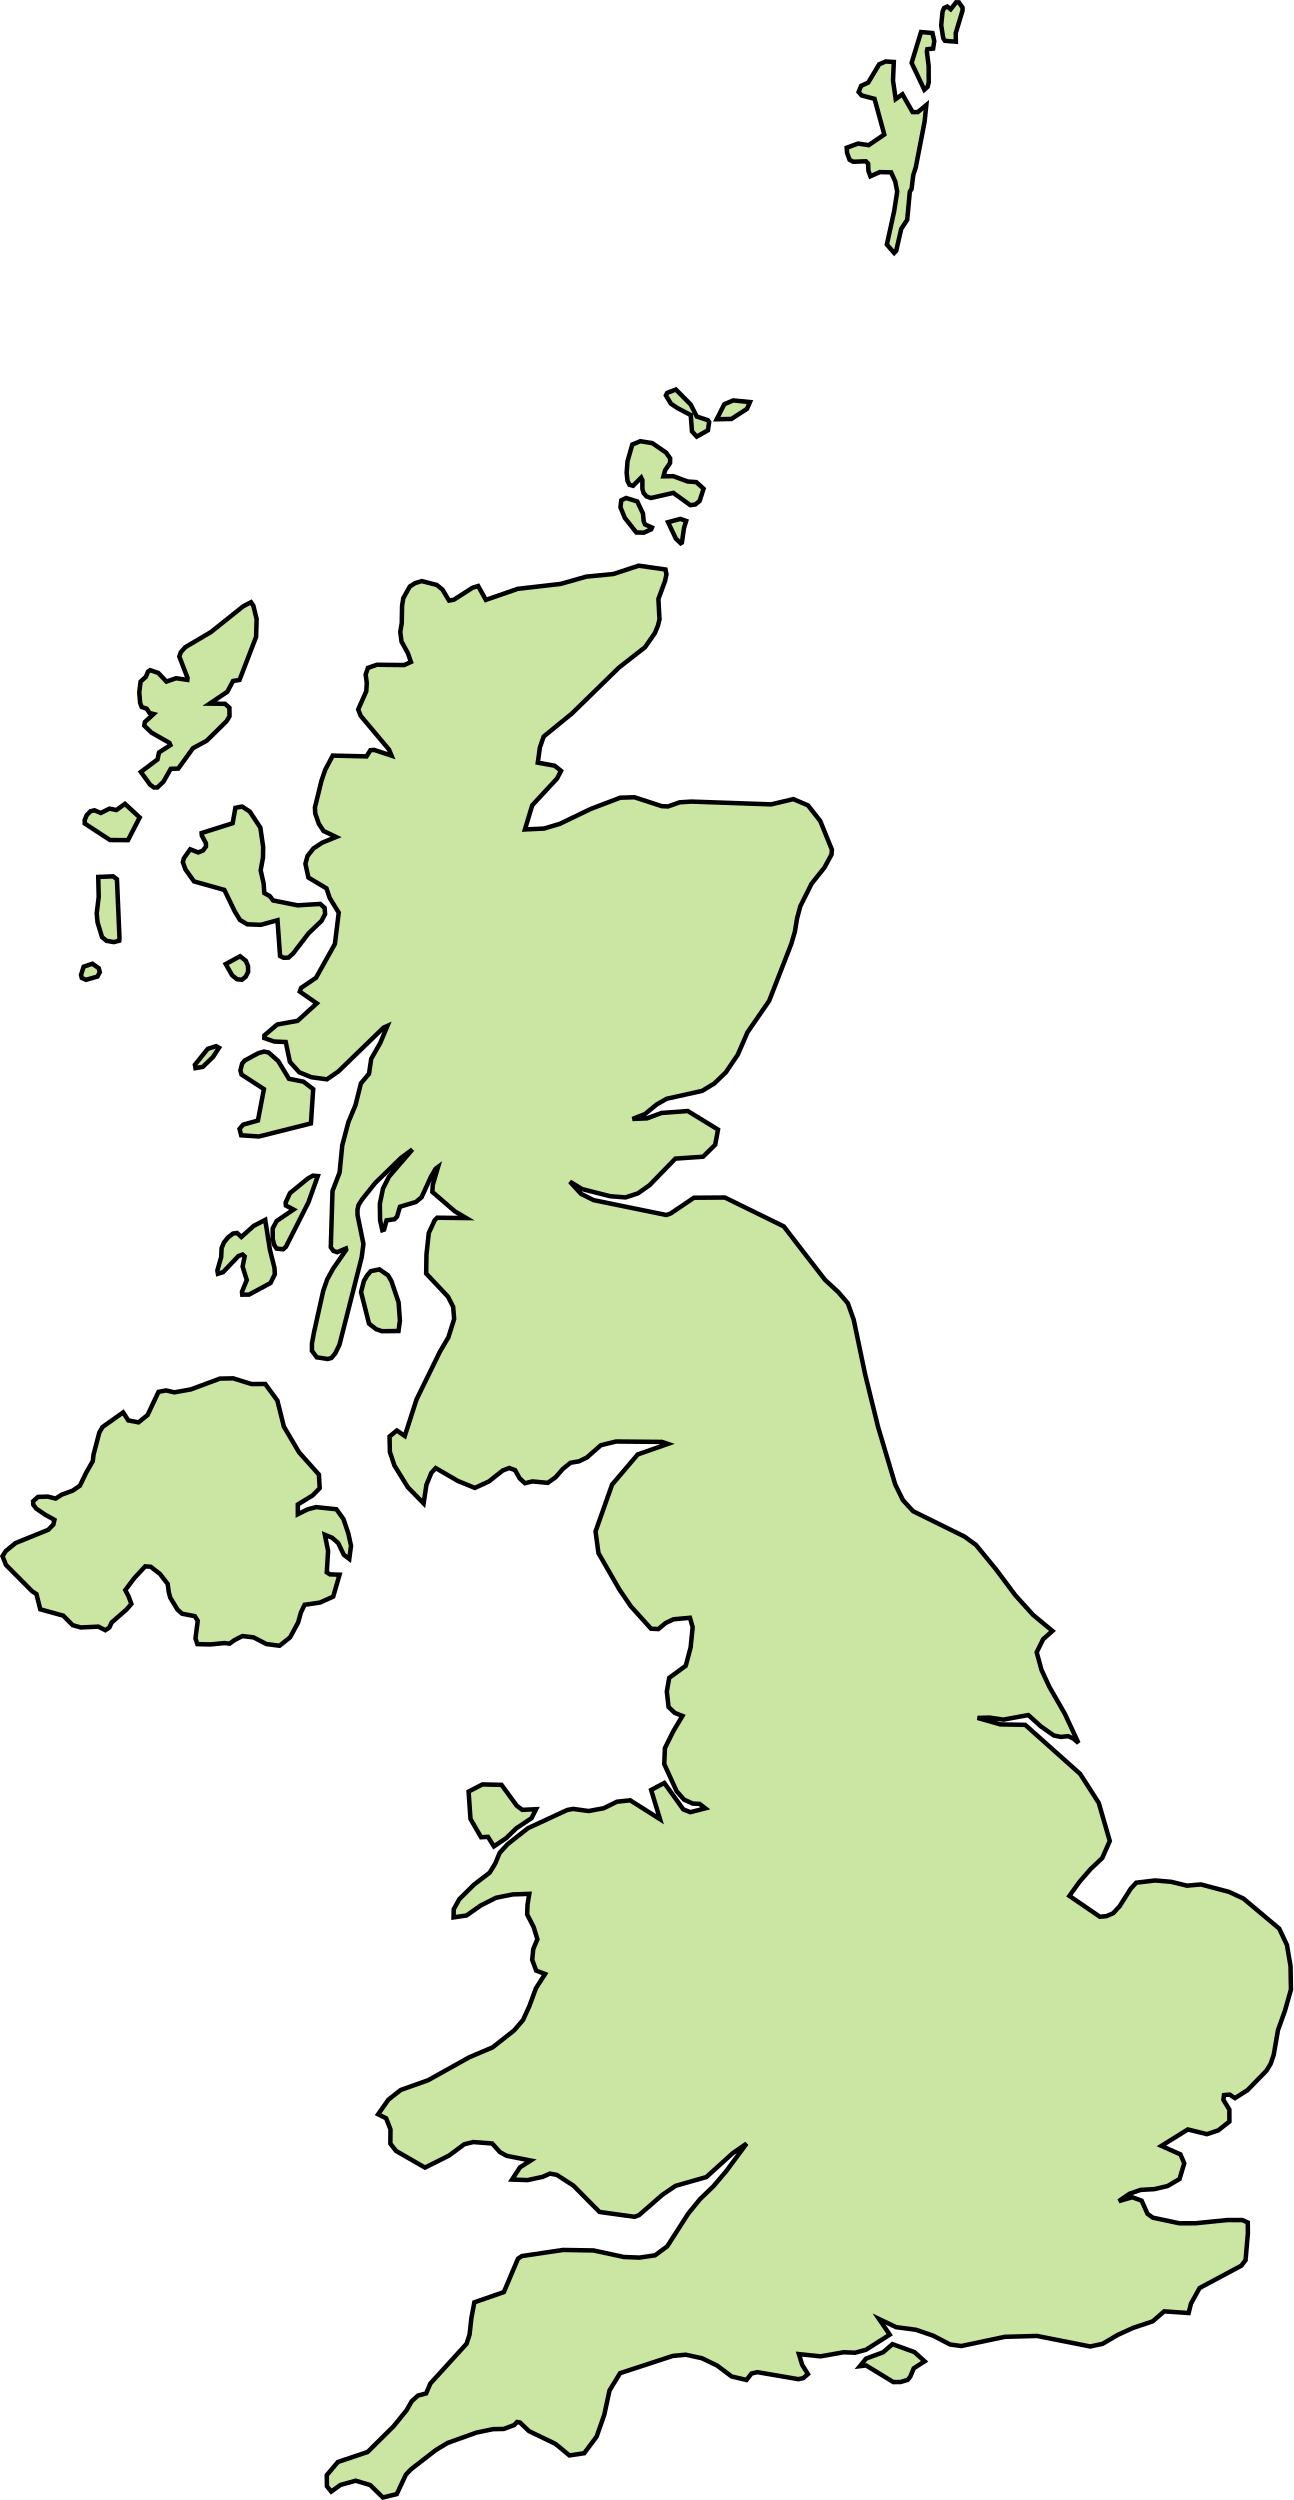
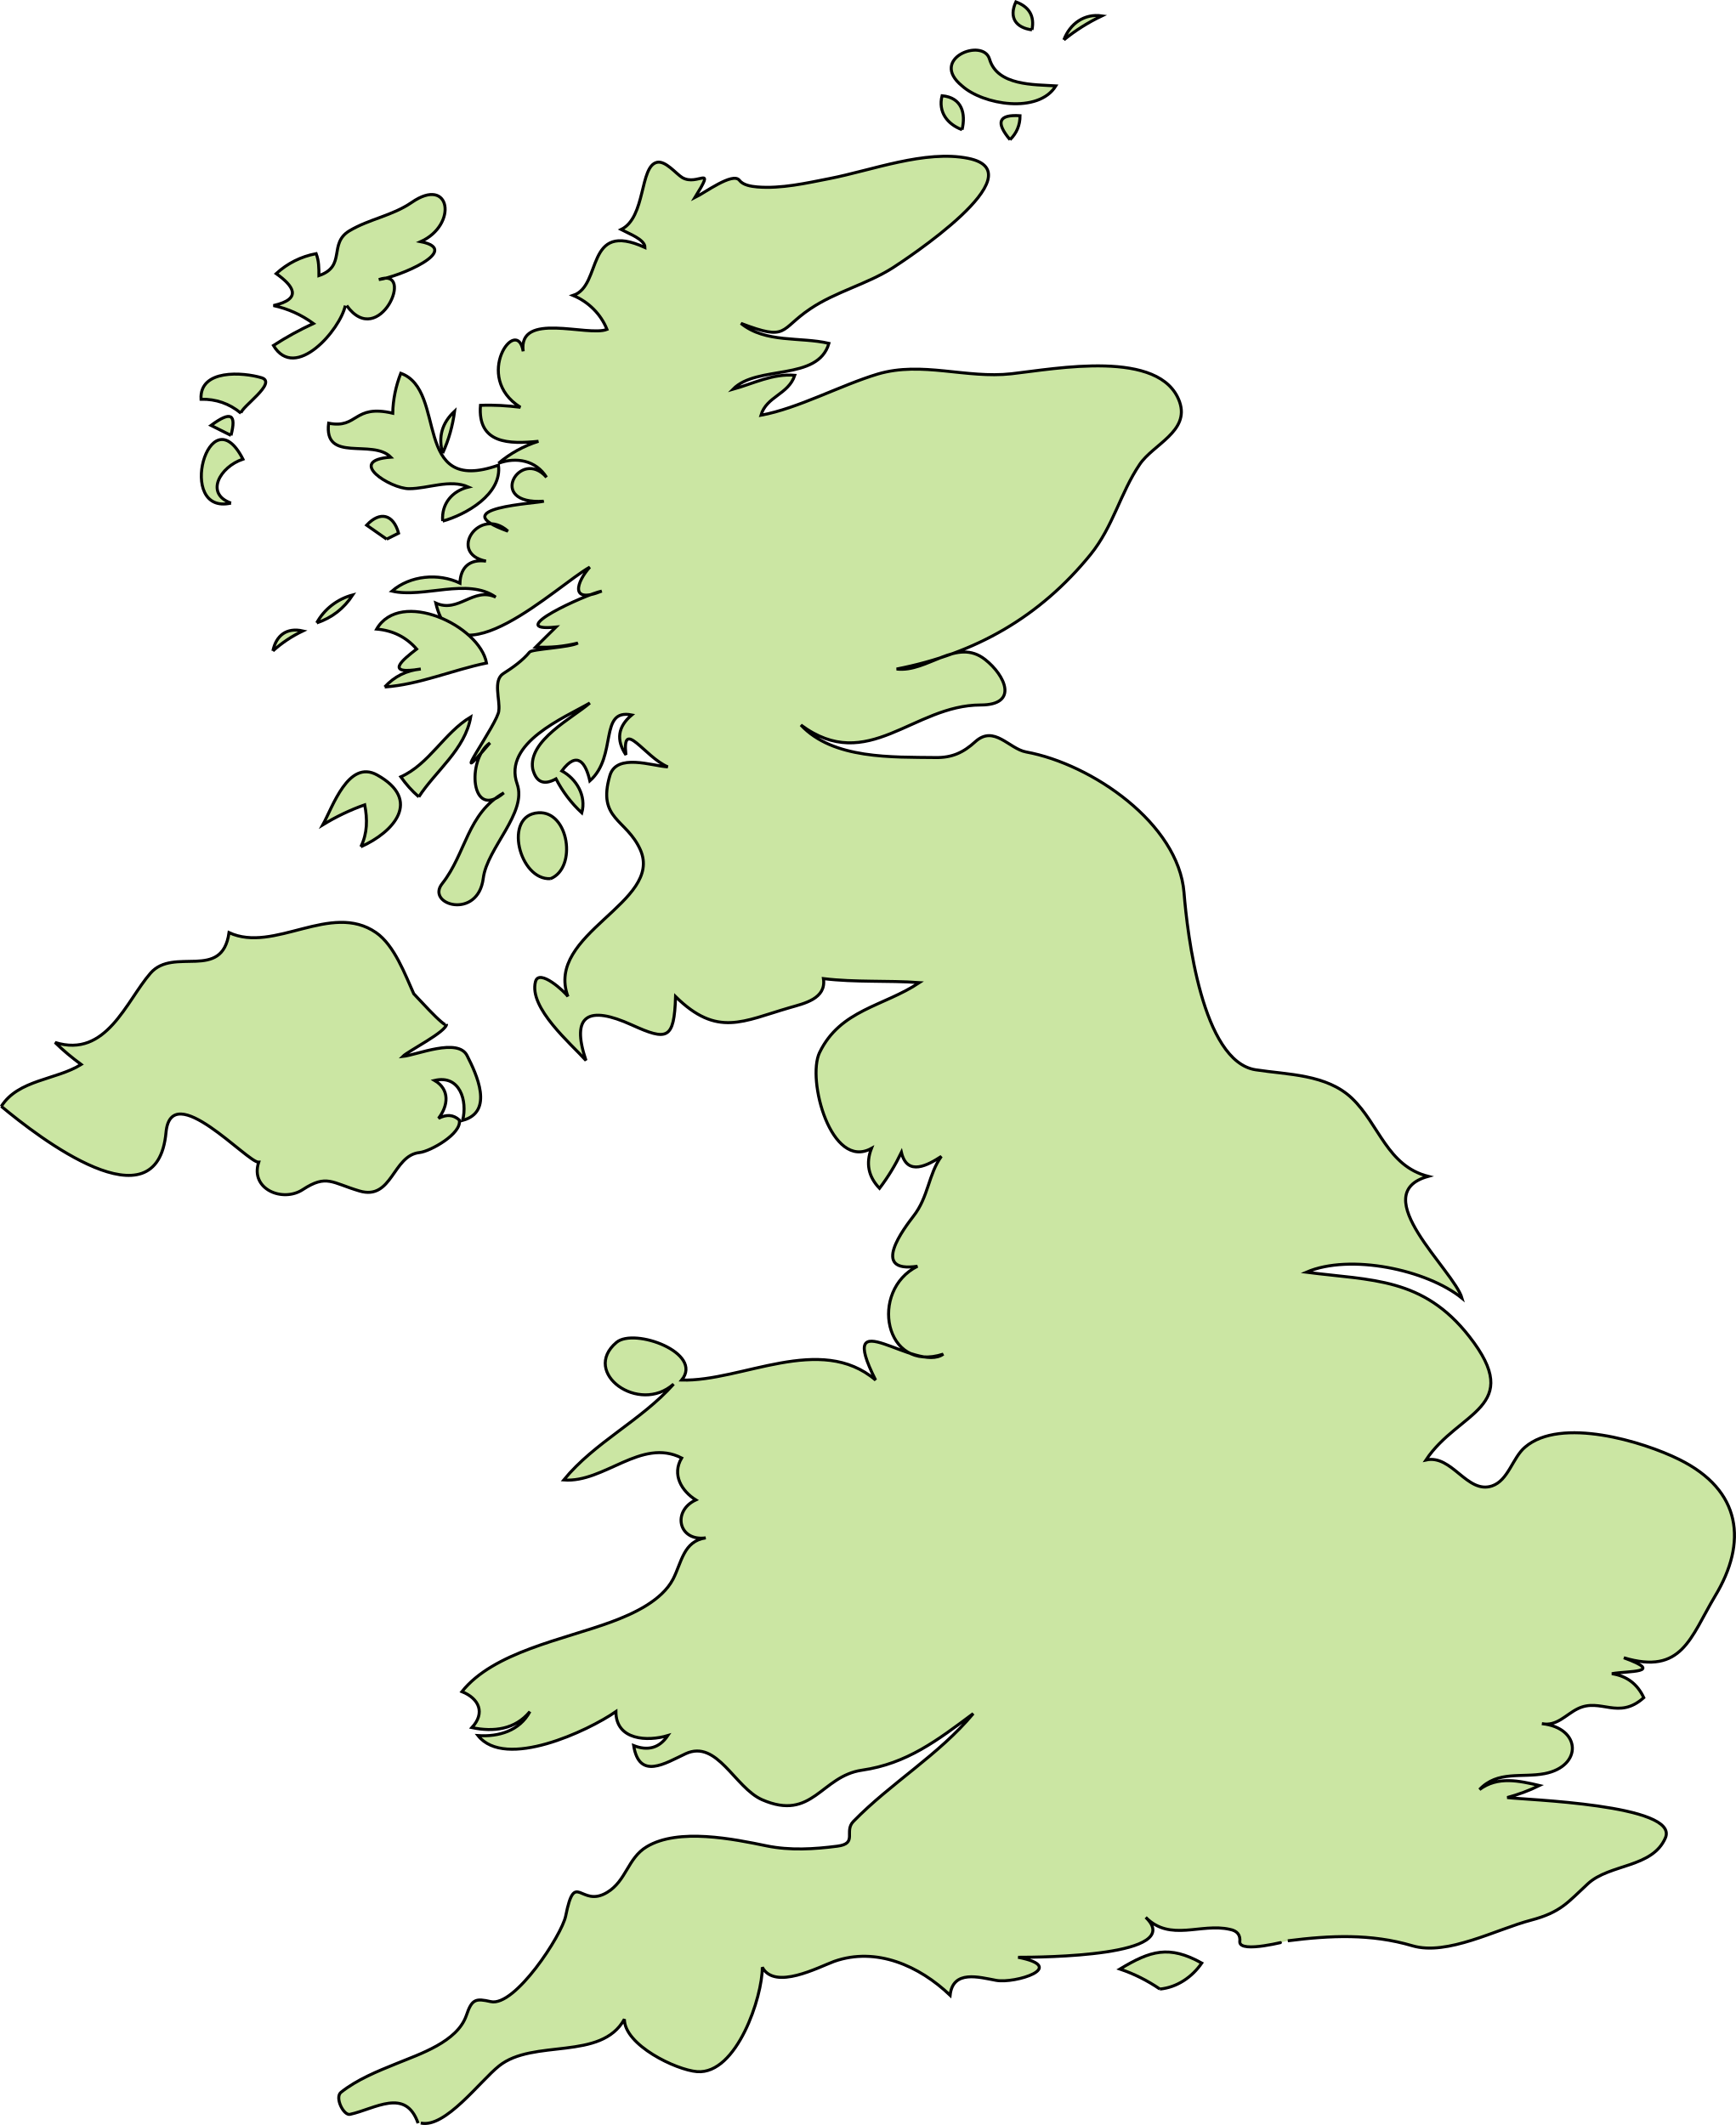
- <svg xmlns="http://www.w3.org/2000/svg" width="152.221mm" height="294.271mm" viewBox="0 0 152.221 294.271" version="1.1" id="svg5016">
-   <defs id="defs5010" />
-   <g id="layer1" transform="translate(-75.12668,-12.24675)">
-     <path style="fill:#cbe6a3;fill-opacity:1;stroke:#000000;stroke-width:0.529;stroke-miterlimit:4;stroke-dasharray:none;stroke-opacity:1" d="m 183.964,290.19 -1.284,0.83 -0.404,0.978 -0.311,0.382 -0.847,0.251 -0.841,0.005 -3.201,-1.955 -0.737,0.087 0.732,-0.896 1.988,-0.732 1.12,-0.967 2.584,0.934 z m -48.002,-65.383 0.645,0.475 1.617,-0.076 -0.535,1.06 -1.781,1.18 -1.196,1.163 -1.447,0.972 -0.699,-1.12 -0.814,0.044 -1.245,-2.152 -0.224,-3.223 1.628,-0.841 2.25,0.049 z m -33.391,-50.318 2.163,0.672 1.611,-0.011 1.431,1.95 0.765,3.07 1.786,3.026 2.338,2.622 0.093,1.6 -0.836,0.858 -1.742,1.065 0.004,1.142 1.153,-0.574 0.994,-0.262 2.392,0.251 0.836,1.158 0.579,1.732 0.306,1.42 -0.207,1.54 -0.645,-0.492 -0.655,-1.376 -0.727,-0.634 -0.847,-0.344 0.382,1.895 -0.153,2.529 0.366,0.235 1.136,0.044 -0.748,2.578 -1.557,0.699 -1.808,0.262 -0.437,0.912 -0.328,1.174 -0.945,1.748 -1.245,0.989 -1.54,-0.202 -1.508,-0.781 -1.316,-0.158 -0.918,0.464 -0.595,0.431 -0.579,-0.076 -1.655,0.164 -1.557,-0.034 -0.224,-0.683 0.268,-2.054 -0.35,-0.557 -1.486,-0.284 -0.552,-0.492 -0.858,-1.42 -0.169,-0.666 -0.12,-0.918 -0.907,-1.185 -1.098,-0.852 -0.645,-0.044 -1.284,1.387 -1.06,1.404 0.372,0.705 0.344,0.923 -0.574,0.666 -1.742,1.518 -0.273,0.59 -0.47,0.322 -0.83,-0.421 -2.07,0.098 -0.95,-0.268 -1.109,-1.12 -2.704,-0.748 -0.453,-1.797 -0.519,-0.339 -3.064,-3.086 -0.41,-1.032 0.399,-0.617 1.142,-0.934 3.84,-1.551 0.606,-0.623 0.126,-0.552 -1.131,-0.628 -1.016,-0.699 -0.344,-0.453 -0.026,-0.399 0.579,-0.519 1.158,-0.038 0.918,0.235 0.726,-0.464 1.278,-0.47 0.858,-0.59 0.737,-1.524 0.781,-1.371 0.082,-0.743 0.683,-2.616 0.377,-0.65 2.425,-1.715 0.612,0.94 1.196,0.229 1.071,-0.863 1.284,-2.726 0.89,-0.169 0.983,0.224 1.934,-0.344 3.43,-1.273 z m 19.462,-5.571 -1.934,0.022 -0.699,-0.235 -0.836,-0.655 -0.94,-3.714 0.339,-1.316 0.382,-0.645 0.426,-0.503 1.021,-0.207 1.016,0.705 0.382,0.655 0.852,2.513 0.159,2.152 z m -15.688,-13.077 0.552,3.501 0.541,2.163 0.038,0.737 -0.508,1.027 -2.529,1.366 -0.798,0.004 -0.034,-0.333 0.568,-1.387 -0.492,-1.579 0.24,-1.202 -0.235,-0.219 -0.492,0.169 -1.813,1.906 -0.606,0.186 -0.066,-0.388 0.448,-1.562 0.055,-1.071 0.267,-0.655 0.492,-0.606 0.584,-0.453 0.475,-0.066 0.503,0.47 1.464,-1.311 z m 2.436,3.168 -0.322,0.289 -0.776,-0.082 -0.289,-0.442 -0.158,-0.677 -0.015,-1.24 0.47,-0.89 1.988,-1.344 -0.901,-0.475 -0.034,-0.339 0.513,-1.12 2.136,-1.742 0.574,-0.317 0.568,0.049 -1.103,3.092 z m 2.944,-14.524 -6.107,1.535 -2.103,-0.137 -0.191,-0.754 0.421,-0.502 1.742,-0.486 0.705,-3.698 -2.633,-1.71 -0.137,-0.475 0.207,-0.814 0.306,-0.366 1.595,-0.863 0.672,-0.191 0.546,0.115 1.125,1 1.267,2.092 1.699,0.333 1.153,0.885 z m -12.722,-6.664 -0.868,0.153 -0.066,-0.393 1.513,-1.879 0.978,-0.311 0.344,0.186 -0.71,1.092 z m -12.405,-10.624 -1.349,0.382 -0.497,-0.224 -0.087,-0.355 0.306,-0.967 1.032,-0.344 0.748,0.524 0.12,0.475 z m 17.446,0.022 -0.453,0.36 -0.574,-0.071 -0.568,-0.464 -0.754,-1.322 1.693,-0.918 0.677,0.541 0.257,0.617 0.011,0.683 z m -14.885,-4.239 -0.65,0.159 -0.847,-0.153 -0.524,-0.437 -0.53,-1.732 -0.098,-1.049 0.235,-1.955 -0.054,-2.343 1.748,-0.071 0.453,0.339 0.3,6.942 z m 16.944,-11.034 -0.022,1.256 -0.273,1.48 0.35,1.568 0.082,1.12 0.644,0.355 0.393,0.513 2.873,0.574 2.671,-0.164 0.513,0.459 0.06,0.732 -0.421,0.803 -1.524,1.464 -1.813,2.365 -0.541,0.492 -0.584,0.022 -0.421,-0.213 -0.3,-4.206 -1.966,0.541 -1.584,-0.06 -0.868,-0.513 -0.606,-0.989 -1.229,-2.545 -3.572,-1.005 -1.01,-1.409 -0.306,-0.852 0.126,-0.47 0.743,-1.049 0.929,0.372 0.574,-0.229 0.35,-0.47 -0.005,-0.388 -0.486,-0.912 -0.022,-0.284 3.654,-1.158 0.322,-1.813 0.792,-0.147 0.907,0.595 1.24,1.885 z m -16.267,-5.08 1.732,1.606 -1.376,2.666 -2.114,-0.011 -2.977,-1.945 -0.011,-0.399 0.246,-0.584 0.448,-0.464 0.464,-0.109 0.737,0.317 1.027,-0.513 0.819,0.164 z m 15.436,-19.659 -1.95,5.074 -0.765,0.126 -0.672,1.267 -2.076,1.393 1.813,0.026 0.508,0.464 0.011,1 -0.344,0.579 -2.343,2.305 -1.611,0.874 -1.737,2.403 -0.879,0.026 -0.868,1.524 -0.71,0.672 h -0.404 l -0.459,-0.339 -1.076,-1.491 1.955,-1.469 0.18,-0.825 1.338,-0.863 -0.115,-0.267 -2.125,-1.213 -0.836,-0.814 0.076,-0.426 1.021,-0.94 -0.481,-0.12 -0.328,-0.508 -0.59,-0.197 -0.18,-0.47 -0.109,-1.245 0.159,-1.273 0.617,-0.563 0.251,-0.601 0.251,-0.186 0.956,0.322 0.972,1.021 1.136,-0.393 1.316,0.191 0.026,-0.235 -0.967,-2.507 0.175,-0.513 0.524,-0.584 3.037,-1.797 3.785,-3.026 0.918,-0.475 0.279,0.415 0.382,1.568 z m 47.352,-4.452 0.131,2.392 -0.18,0.726 -0.366,0.896 -1.158,1.666 -3.048,2.376 -5.577,5.44 -3.299,2.687 -0.453,1.289 -0.246,1.792 1.972,0.355 0.765,0.606 -0.47,0.907 -2.922,3.152 -0.858,2.84 2.24,-0.104 1.846,-0.546 3.676,-1.77 3.458,-1.316 1.661,-0.054 3.228,1.049 0.732,0.034 1.371,-0.486 1.387,-0.087 9.384,0.328 2.611,-0.617 1.726,0.737 1.442,1.835 1.371,3.381 -0.044,0.563 -0.83,1.535 -1.529,1.923 -1.316,2.644 -0.382,1.42 -0.257,1.557 -0.415,1.437 -2.616,6.719 -2.551,3.703 -1.136,2.622 -1.404,2.081 -1.355,1.311 -1.442,0.874 -4.173,0.929 -1.169,0.666 -1.393,1.142 -1.464,0.568 1.715,-0.071 1.699,-0.634 3.097,-0.229 3.561,2.185 -0.333,1.786 -1.431,1.409 -3.256,0.224 -3.042,3.13 -1.371,0.961 -1.453,0.475 -1.813,-0.142 -3.294,-0.836 -1.442,-0.874 1.3,1.426 1.48,0.743 8.57,1.753 0.519,-0.186 2.731,-1.846 3.643,-0.026 6.932,3.398 1.994,2.595 2.862,3.698 1.557,1.442 1.125,1.305 0.694,1.95 1.344,6.424 1.535,6.238 2.005,6.719 0.912,1.857 1.196,1.3 6.052,2.982 1.349,0.989 2.349,2.862 2.267,3.042 2.108,2.332 2.278,1.884 -1.103,0.978 -0.754,1.535 0.568,2.081 0.923,1.983 1.819,3.168 1.606,3.447 -0.59,-0.519 -0.623,-0.284 -0.852,0.087 -0.83,-0.164 -1.535,-1.082 -1.475,-1.327 -2.933,0.535 -1.628,-0.24 -1.415,0.038 2.682,0.765 2.933,0.054 6.467,5.774 2.185,3.408 1.3,4.485 -0.885,2.01 -1.377,1.3 -1.284,1.48 -1.207,1.677 3.589,2.453 0.776,-0.071 0.792,-0.344 0.765,-0.836 1.284,-2.037 0.661,-0.721 2.234,-0.262 1.874,0.158 1.863,0.453 1.644,-0.142 3.305,0.874 1.699,0.787 4.211,3.534 0.912,1.934 0.421,2.491 0.049,2.753 -0.71,2.507 -0.814,2.261 -0.503,2.911 -0.355,1.049 -0.497,0.819 -2.229,2.289 -1.48,0.94 -0.623,-0.41 -0.672,0.054 -0.071,0.552 0.705,1.163 0.005,1.404 -1.316,1.038 -1.338,0.442 -2.24,-0.552 -3.108,1.934 2.234,0.994 0.453,1.054 -0.557,1.852 -1.404,0.825 -1.562,0.366 -1.595,0.087 -1.322,0.453 -1.267,0.874 1.589,-0.459 1.103,0.404 0.694,1.551 0.628,0.448 3.114,0.661 1.923,-0.005 3.714,-0.377 1.786,0.005 0.634,0.284 0.011,1.284 -0.273,3.146 -0.492,0.65 -4.921,2.633 -1.01,1.835 -0.279,1.109 -2.879,-0.197 -1.349,1.174 -2.332,0.781 -1.803,0.825 -1.764,1.043 -1.453,0.311 -6.265,-1.24 -3.785,0.104 -5.129,1.082 -1.322,-0.18 -1.977,-1.032 -2.032,-0.699 -2.332,-0.306 -2.016,-0.961 1.256,1.841 -2.791,1.775 -1.289,0.35 -1.338,-0.054 -2.731,0.481 -2.54,-0.262 0.382,1.256 0.677,1.098 -0.552,0.475 -0.579,0.12 -4.818,-0.825 -0.683,0.153 -0.595,0.765 -1.753,-0.41 -1.704,-1.284 -1.808,-0.868 -1.901,-0.41 -1.508,0.142 -6.211,2.032 -1.24,2.032 -0.623,2.879 -0.896,2.551 -1.464,1.961 -1.742,0.257 -1.639,-1.36 -3.113,-1.497 -1.06,-1.016 -0.339,-0.06 -0.35,0.36 -1.224,0.459 -1.262,0.022 -1.95,0.404 -3.392,1.218 -1.371,0.825 -2.944,2.278 -0.601,0.628 -1.071,2.289 -1.633,0.404 -1.497,-1.464 -1.704,-0.513 -1.797,0.497 -1.087,0.781 -0.508,-0.634 -0.015,-1.3 1.311,-1.551 3.501,-1.174 3.075,-3.053 1.508,-1.863 0.601,-1.054 0.737,-0.672 0.961,-0.251 0.497,-1.163 4.266,-4.687 0.35,-1.076 0.213,-1.934 0.35,-1.863 3.474,-1.207 1.661,-3.927 0.459,-0.311 4.845,-0.721 3.594,0.06 3.572,0.77 1.83,0.071 1.835,-0.268 1.442,-1.065 2.463,-3.845 1.387,-1.699 1.59,-1.535 1.486,-1.753 2.409,-3.255 -1.628,1.125 -1.966,1.781 -1.142,1.032 -3.627,1.038 -1.562,1.06 -2.737,2.387 -0.524,0.197 -4.129,-0.574 -3.07,-3.097 -1.961,-1.267 -0.808,-0.147 -0.841,0.377 -1.792,0.388 -1.824,-0.066 0.934,-1.437 1.267,-0.803 -2.84,-0.557 -0.792,-0.437 -0.901,-1.011 -2.229,-0.169 -1.06,0.257 -1.792,1.333 -2.829,1.415 -3.414,-1.961 -0.666,-0.858 0.015,-1.666 -0.513,-1.322 -0.945,-0.464 1.207,-1.721 1.464,-1.147 3.212,-1.142 4.867,-2.715 2.731,-1.158 2.534,-1.999 1.049,-1.224 0.759,-1.677 0.754,-2.054 1.076,-1.677 -1.043,-0.399 -0.47,-1.262 0.126,-1.284 0.481,-1.142 -0.432,-1.431 -0.77,-1.497 0.044,-1.169 0.207,-1.251 -1.955,0.066 -1.95,0.393 -1.77,0.885 -1.715,1.202 -1.524,0.224 0.022,-0.961 0.661,-1.191 1.726,-1.704 1.846,-1.415 0.655,-1.076 0.519,-1.251 0.918,-1.005 2.414,-1.901 4.627,-2.141 0.688,-0.126 1.813,0.251 1.786,-0.328 1.562,-0.77 1.557,-0.164 3.507,2.223 -1.043,-3.441 1.546,-0.825 2.24,3.113 0.83,0.328 1.759,-0.453 -0.677,-0.524 -0.792,-0.034 -1.038,-0.47 -0.874,-1 -1.453,-3.179 0.082,-1.89 0.978,-1.966 1.082,-1.813 -0.907,-0.36 -0.726,-0.694 -0.207,-1.819 0.284,-1.611 1.945,-1.42 0.574,-2.163 0.24,-2.387 -0.322,-1.098 -1.934,0.175 -0.939,0.448 -0.841,0.705 -0.863,-0.044 -2.387,-2.644 -1.36,-2.005 -2.442,-4.25 -0.344,-2.551 1.95,-5.517 3.015,-3.545 3.55,-1.24 -0.688,-0.235 -5.413,-0.049 -1.786,0.437 -1.655,1.453 -0.934,0.448 -0.983,0.164 -0.896,0.721 -0.874,1 -0.912,0.645 -1.808,-0.169 -0.874,0.213 -0.628,-0.579 -0.53,-0.956 -0.688,-0.257 -0.77,0.295 -1.628,1.289 -1.65,0.759 -1.994,-0.814 -2.616,-1.518 -0.513,0.557 -0.579,1.409 -0.333,2.19 -1.857,-1.906 -1.579,-2.551 -0.535,-1.606 -0.038,-1.813 0.858,-0.705 0.934,0.644 1.387,-4.31 2.764,-5.637 0.978,-1.655 0.683,-2.169 -0.115,-1.42 -0.606,-1.202 -2.573,-2.731 0.034,-2.234 0.273,-2.524 0.699,-1.519 0.295,-0.289 3.414,0.038 -1.333,-0.787 -2.655,-2.289 0.049,-0.814 0.623,-2.125 -0.289,0.213 -0.568,0.983 -1.087,2.376 -0.661,0.552 -1.879,0.563 -0.344,1.163 -0.3,0.306 -0.934,0.131 -0.289,1.087 -0.207,0.071 -0.267,-1.169 -0.026,-1.945 0.372,-1.792 0.71,-1.404 2.753,-3.195 -1.338,0.989 -3.037,2.955 -1.551,1.939 -0.415,0.655 -0.126,0.552 0.004,0.634 0.694,3.392 -0.202,1.568 -2.616,10.296 -0.497,1.027 -0.453,0.535 -0.432,0.126 -1.289,-0.197 -0.574,-0.77 0.005,-0.869 0.24,-1.305 1.087,-4.878 0.47,-1.36 0.699,-1.267 1.54,-2.218 -0.038,-0.147 -1.027,0.437 -0.437,-0.142 -0.317,-0.442 0.202,-6.615 0.836,-2.185 0.311,-3.184 0.721,-2.737 0.836,-1.999 0.639,-2.562 0.956,-1.142 0.257,-1.748 1.076,-1.895 0.83,-1.983 -0.448,0.197 -5.315,5.156 -1.355,0.934 -1.846,-0.251 -1.409,-0.579 -1.103,-1.218 -0.492,-2.343 -1.36,-0.06 -1.163,-0.404 0.011,-0.317 1.502,-1.278 2.409,-0.437 2.256,-2.054 -2.005,-1.387 0.169,-0.442 1.748,-1.185 2.223,-3.982 0.448,-3.676 -1.06,-1.732 -0.382,-1.136 -2.125,-1.267 -0.355,-1.622 0.246,-0.912 0.694,-0.89 1.043,-0.688 1.639,-0.666 -1.486,-0.71 -0.557,-0.841 -0.421,-1.218 -0.038,-0.705 0.77,-3.146 0.448,-1.3 0.879,-1.66 3.977,0.093 0.459,-0.732 0.453,-0.026 2.032,0.672 -0.3,-0.721 -3.326,-3.96 -0.3,-0.754 0.95,-2.141 0.066,-0.956 -0.137,-1.021 0.273,-0.781 1.054,-0.366 3.212,0.034 0.792,-0.36 -0.361,-1.038 -0.748,-1.366 -0.147,-1.147 0.175,-1.016 0.038,-2.048 0.147,-0.907 0.765,-1.36 0.628,-0.404 0.781,-0.235 1.764,0.453 0.672,0.546 0.776,1.295 0.568,-0.104 2.196,-1.409 0.661,-0.202 0.901,1.633 3.753,-1.3 5.042,-0.579 3.032,-0.858 3.19,-0.311 2.977,-0.978 3.157,0.448 0.109,0.568 -0.164,0.787 z m 2.769,-6.648 -0.147,0.087 -0.563,-0.541 -0.918,-1.939 1.448,-0.388 0.683,0.24 -0.257,0.825 z m -3.616,-1.551 -0.879,0.393 -0.869,-0.026 -1.355,-1.71 -0.513,-1.245 0.093,-0.825 0.568,-0.279 1.311,0.404 0.677,1.426 0.087,0.923 0.158,0.361 0.814,0.366 z m 1.65,-6.975 -0.207,0.732 1.163,-0.015 1.688,0.623 1.021,0.076 0.852,0.776 -0.47,1.447 -0.508,0.41 -0.574,0.082 -2.01,-1.447 -2.633,0.601 -0.524,-0.186 -0.344,-0.399 -0.142,-0.497 v -1.016 l -0.142,-0.3 -0.956,0.961 -0.415,-0.115 -0.235,-0.459 -0.104,-0.95 0.104,-1.371 0.563,-1.961 0.945,-0.393 1.409,0.229 1.617,1.109 0.486,0.683 -0.011,0.546 z m 7.795,-6.019 -1.732,0.034 0.896,-1.77 1.043,-0.448 1.972,0.197 -0.35,0.797 z m -2.764,1.333 -1.316,0.743 -0.563,-0.612 -0.147,-1.923 -1.568,-0.825 -0.765,-0.513 -0.59,-0.972 0.147,-0.3 1.021,-0.399 1.748,1.764 0.716,1.42 1.295,0.421 0.164,0.219 z m 21.783,-41.174 0.317,2.19 0.792,-0.568 1.196,2.097 h 0.612 l 1.005,-0.83 -0.202,1.95 -1.043,5.391 -0.295,0.912 -0.197,1.633 -0.207,0.322 -0.306,3.294 -0.705,1.082 -0.59,2.578 -0.24,0.251 -0.863,-0.989 0.863,-3.938 0.355,-2.294 -0.229,-1.191 -0.486,-1.076 -1.322,-0.034 -1.114,0.497 -0.235,-0.634 -0.034,-0.852 -0.268,-0.284 -1.48,0.06 -0.437,-0.235 -0.289,-0.787 -0.054,-0.628 1.338,-0.492 1.256,0.186 1.835,-1.251 -1.147,-4.2 -1.524,-0.399 -0.35,-0.41 0.295,-0.716 0.836,-0.388 1.284,-2.147 0.77,-0.339 0.956,0.06 z m 4.075,0.737 -0.388,0.355 -1.497,-3.163 1.109,-3.632 1.344,0.115 0.213,0.95 -0.131,0.879 -0.683,0.076 -0.06,0.267 0.213,1.688 0.011,1.955 z m 4.108,-9.319 v 0.36 l -0.798,2.644 0.011,1.011 -1.284,-0.099 -0.202,-0.322 -0.24,-1.513 0.164,-1.611 0.18,-0.421 0.372,-0.169 0.404,0.317 0.639,-0.819 0.333,0.015 z" class="land" title="United Kingdom" id="GB" />
+ <svg xmlns="http://www.w3.org/2000/svg" width="83.175mm" height="101.833mm" viewBox="0 0 83.175 101.833" version="1.1" id="svg14498">
+   <defs id="defs14492" />
+   <g id="layer1" transform="translate(174.6349,-102.3832)">
+     <path style="fill:#cbe6a3;fill-opacity:1;fill-rule:evenodd;stroke:#000000;stroke-width:0.144;stroke-miterlimit:4;stroke-dasharray:none;stroke-opacity:1" d="m -174.574,155.404 c 0.811,-1.289 2.632,-1.264 3.828,-2.01 -0.439,-0.323 -0.864,-0.675 -1.25,-1.054 2.459,0.767 3.403,-1.979 4.573,-3.323 1.117,-1.277 3.43,0.403 3.762,-1.941 2.167,1.004 4.879,-1.499 7.045,-0.001 0.877,0.606 1.396,2.023 1.808,2.936 -0.133,-0.165 1.608,1.795 1.569,1.446 0,0.37 -1.848,1.295 -2.1,1.553 0.665,-0.067 2.645,-0.915 3.084,-0.04 0.452,0.888 1.303,2.696 -0.213,3.103 0.239,-0.941 -0.133,-2.196 -1.343,-1.914 0.744,0.44 0.651,1.214 0.186,1.818 0.385,-0.205 0.718,-0.177 0.997,0.08 0.133,0.655 -1.396,1.503 -1.901,1.557 -1.303,0.137 -1.303,2.312 -2.885,1.842 -1.329,-0.395 -1.569,-0.81 -2.712,-0.067 -0.957,0.633 -2.539,-0.013 -2.114,-1.311 -0.532,0.027 -4.187,-4.049 -4.44,-1.433 -0.425,4.625 -6.101,0.25 -7.896,-1.248" class="landxx gb eu" id="path2690" />
+     <path style="fill:#cbe6a3;fill-opacity:1;fill-rule:evenodd;stroke:#000000;stroke-width:0.144;stroke-miterlimit:4;stroke-dasharray:none;stroke-opacity:1" d="m -163.567,126.492 c -1.263,-0.452 -0.532,-1.736 0.572,-2.106 -1.622,-3.162 -3.243,2.712 -0.572,2.106" id="path2640" />
+     <path style="fill:#cbe6a3;fill-opacity:1;fill-rule:evenodd;stroke:#000000;stroke-width:0.144;stroke-miterlimit:4;stroke-dasharray:none;stroke-opacity:1" d="m -163.089,122.185 c 0,-0.291 1.768,-1.466 0.984,-1.7 -0.877,-0.263 -2.978,-0.428 -2.898,1.03 0.718,-0.013 1.356,0.206 1.914,0.67" id="path2642" />
+     <path style="fill:#cbe6a3;fill-opacity:1;fill-rule:evenodd;stroke:#000000;stroke-width:0.144;stroke-miterlimit:4;stroke-dasharray:none;stroke-opacity:1" d="m -163.567,123.248 c 0.266,-1.024 0,-1.183 -0.957,-0.479 0.319,0.16 0.638,0.319 0.957,0.479" id="path2644" />
+     <path style="fill:#cbe6a3;fill-opacity:1;fill-rule:evenodd;stroke:#000000;stroke-width:0.144;stroke-miterlimit:4;stroke-dasharray:none;stroke-opacity:1" d="m -161.56,133.577 c 0.425,-0.385 0.904,-0.705 1.436,-0.958 -0.771,-0.173 -1.276,0.203 -1.436,0.958" id="path2646" />
+     <path style="fill:#cbe6a3;fill-opacity:1;fill-rule:evenodd;stroke:#000000;stroke-width:0.144;stroke-miterlimit:4;stroke-dasharray:none;stroke-opacity:1" d="m -158.024,117.027 c 1.555,2.157 3.323,-1.884 1.542,-1.246 0.93,-0.12 4.028,-1.414 2.007,-1.817 1.781,-0.81 1.436,-3.176 -0.439,-1.877 -0.93,0.638 -2.021,0.787 -2.978,1.356 -1.024,0.618 -0.133,1.695 -1.462,2.148 0,-0.352 0,-0.703 -0.133,-1.053 -0.731,0.141 -1.369,0.461 -1.914,0.957 0.811,0.578 1.289,1.208 -0.133,1.531 0.691,0.148 1.329,0.435 1.914,0.86 -0.665,0.307 -1.303,0.658 -1.914,1.053 1.05,1.748 3.204,-0.762 3.443,-1.913" id="path2648" />
+     <path style="fill:#cbe6a3;fill-opacity:1;fill-rule:evenodd;stroke:#000000;stroke-width:0.144;stroke-miterlimit:4;stroke-dasharray:none;stroke-opacity:1" d="m -159.46,132.234 c 0.731,-0.245 1.303,-0.691 1.728,-1.341 -0.731,0.19 -1.369,0.678 -1.728,1.341" id="path2650" />
+     <path style="fill:#cbe6a3;fill-opacity:1;fill-rule:evenodd;stroke:#000000;stroke-width:0.144;stroke-miterlimit:4;stroke-dasharray:none;stroke-opacity:1" d="m -157.346,142.962 c 1.582,-0.703 2.938,-2.236 0.784,-3.439 -1.382,-0.771 -2.14,1.547 -2.605,2.386 0.638,-0.389 1.303,-0.709 2.007,-0.957 0.133,0.689 0.133,1.359 -0.186,2.01" id="path2652" />
+     <path style="fill:#cbe6a3;fill-opacity:1;fill-rule:evenodd;stroke:#000000;stroke-width:0.144;stroke-miterlimit:4;stroke-dasharray:none;stroke-opacity:1" d="m -153.425,127.356 c 1.103,-0.304 2.858,-1.288 2.672,-2.681 -4.201,1.482 -2.419,-3.596 -4.679,-4.403 -0.239,0.617 -0.372,1.254 -0.386,1.913 -1.901,-0.445 -1.648,0.759 -3.071,0.479 -0.239,1.923 2.1,0.73 2.978,1.627 -2.18,0.157 0,1.519 0.877,1.511 0.917,0 1.954,-0.475 2.845,-0.08 -0.784,0.187 -1.303,0.807 -1.236,1.63" id="path2654" />
+     <path style="fill:#cbe6a3;fill-opacity:1;fill-rule:evenodd;stroke:#000000;stroke-width:0.144;stroke-miterlimit:4;stroke-dasharray:none;stroke-opacity:1" d="m -154.475,204.122 c 1.17,0.266 2.845,-2.017 3.749,-2.734 1.648,-1.321 4.892,-0.225 6.008,-2.243 0,1.238 2.472,2.435 3.483,2.514 1.901,0.148 3.137,-3.6 3.124,-5.003 0.598,1.117 2.685,0 3.443,-0.28 2.021,-0.711 4.081,0.215 5.556,1.622 0.133,-1.236 1.382,-0.863 2.207,-0.713 0.904,0.165 3.483,-0.633 1.05,-1.106 1.103,0 8.069,-0.04 6.115,-1.914 1.17,1.19 2.645,0.259 4.028,0.576 0.359,0.067 0.518,0.27 0.479,0.601 0,0.568 2.313,-0.053 2.3,-0.053 2.034,-0.258 3.975,-0.351 5.969,0.238 1.675,0.494 4.028,-0.792 5.676,-1.224 1.449,-0.382 1.768,-0.86 2.738,-1.752 1.05,-0.96 3.084,-0.747 3.709,-2.193 0.691,-1.604 -6.793,-1.826 -7.577,-1.934 0.532,-0.142 1.05,-0.335 1.542,-0.576 -0.97,-0.225 -1.994,-0.463 -2.871,0.193 0.864,-0.921 2.034,-0.554 3.124,-0.764 1.821,-0.355 1.755,-2.196 -0.133,-2.394 0.705,0.146 1.156,-0.443 1.715,-0.715 1.103,-0.541 1.941,0.564 3.164,-0.53 -0.306,-0.657 -0.811,-1.04 -1.529,-1.149 0.758,-0.142 2.592,-0.027 0.572,-0.764 2.792,0.837 3.19,-0.968 4.373,-2.955 1.555,-2.576 1.276,-5.066 -1.715,-6.547 -1.728,-0.859 -5.689,-2.058 -7.391,-0.589 -0.598,0.504 -0.798,1.595 -1.582,1.858 -1.196,0.4 -1.914,-1.522 -3.164,-1.244 1.555,-2.346 4.759,-2.492 2.074,-5.921 -2.22,-2.838 -4.666,-2.672 -7.803,-3.077 2.087,-0.903 5.782,-0.12 7.457,1.246 -0.386,-1.336 -4.653,-4.999 -1.622,-5.84 -1.967,-0.502 -2.34,-2.478 -3.642,-3.733 -1.223,-1.172 -3.097,-1.135 -4.626,-1.374 -2.566,-0.401 -3.27,-6.512 -3.43,-8.494 -0.266,-3.298 -4.4,-6.156 -7.564,-6.736 -0.824,-0.152 -1.529,-1.307 -2.433,-0.496 -0.572,0.524 -1.117,0.775 -1.901,0.763 -2.06,-0.027 -4.918,0.093 -6.46,-1.561 3.204,2.382 5.384,-0.958 8.614,-0.958 1.834,0 1.183,-1.418 0.213,-2.18 -1.369,-1.077 -2.752,0.634 -4.24,0.457 3.775,-0.735 6.859,-2.492 9.292,-5.487 1.09,-1.347 1.422,-2.938 2.353,-4.316 0.638,-0.958 2.406,-1.582 1.914,-2.999 -0.904,-2.558 -5.955,-1.581 -8.056,-1.347 -2.18,0.243 -4.28,-0.615 -6.407,0.013 -1.781,0.536 -3.815,1.648 -5.596,1.974 0.266,-0.909 1.316,-0.99 1.622,-1.914 -1.05,-0.093 -1.994,0.4 -2.964,0.67 1.156,-1.188 4.068,-0.363 4.599,-2.2 -1.382,-0.323 -3.031,0 -4.214,-0.958 2.273,0.869 1.834,0.298 3.323,-0.699 1.223,-0.823 2.698,-1.17 3.948,-1.962 0.505,-0.326 7.005,-4.566 3.616,-5.248 -2.06,-0.416 -4.626,0.578 -6.646,0.97 -1.117,0.219 -2.313,0.494 -3.456,0.401 -0.292,-0.027 -0.678,-0.08 -0.864,-0.323 -0.319,-0.397 -1.662,0.607 -2.127,0.832 1.024,-1.664 0.133,-0.516 -0.611,-0.961 -0.292,-0.178 -0.798,-0.823 -1.21,-0.727 -0.837,0.194 -0.518,2.631 -1.715,3.22 0.372,0.199 1.143,0.472 1.143,0.861 -2.898,-1.331 -2.021,1.832 -3.443,2.297 0.731,0.303 1.329,0.891 1.622,1.628 -0.93,0.363 -4.267,-0.88 -4.014,1.051 -0.292,-1.775 -2.446,1.234 -0.133,2.681 -0.638,-0.08 -1.276,-0.12 -1.914,-0.093 -0.146,1.853 1.382,1.862 2.778,1.723 -0.705,0.222 -1.343,0.573 -1.914,1.053 0.851,-0.316 1.795,-0.138 2.3,0.671 -1.25,-1.446 -2.924,1.337 -0.133,1.147 -0.292,0.106 -4.879,0.306 -1.715,1.436 -1.369,-1.224 -2.911,1.067 -1.05,1.436 -0.771,-0.106 -1.223,0.28 -1.25,1.053 -1.037,-0.494 -2.379,-0.368 -3.257,0.383 1.515,0.354 3.616,-0.661 4.972,0.287 -1.077,-0.494 -1.781,0.782 -2.871,0.287 0.904,3.943 5.796,-0.839 7.378,-1.723 -0.625,0.693 -0.997,1.789 0.572,1.149 -0.771,0.156 -4.785,1.983 -2.193,1.723 -0.319,0.315 -0.651,0.635 -0.97,0.957 0.691,0.04 1.356,-0.027 2.021,-0.191 -0.399,0.214 -2.207,0.288 -2.313,0.432 -0.332,0.407 -0.824,0.754 -1.263,1.032 -0.505,0.326 -0.146,1.254 -0.213,1.771 0,0.56 -2.685,4.213 -0.425,1.551 -1.13,0.787 -0.93,3.763 0.665,2.393 -1.755,0.989 -1.808,2.898 -2.951,4.347 -0.811,1.014 1.715,1.765 1.967,-0.261 0.186,-1.45 2.114,-3.13 1.622,-4.513 -0.691,-1.966 2.26,-3.169 3.483,-3.879 -0.811,0.71 -2.964,1.789 -2.738,3.153 0.16,0.645 0.532,0.806 1.117,0.483 0.319,0.615 0.731,1.159 1.236,1.628 0.226,-0.815 -0.253,-1.627 -0.957,-2.01 0.758,-1.018 1.156,-0.346 1.343,0.477 1.343,-1.192 0.412,-3.476 2.007,-3.158 -0.665,0.557 -0.758,1.195 -0.279,1.914 -0.199,-1.809 0.904,0.106 2.007,0.574 -0.744,-0.04 -2.459,-0.678 -2.778,0.421 -0.611,2.103 0.798,2.066 1.462,3.552 1.117,2.532 -4.586,4.006 -3.469,7.033 -0.133,-0.214 -1.382,-1.372 -1.555,-0.714 -0.332,1.262 1.715,2.987 2.419,3.777 -0.744,-2.203 0.133,-2.639 2.193,-1.704 1.702,0.772 2.034,0.716 2.1,-1.357 1.994,1.967 3.23,1.179 5.463,0.532 0.691,-0.201 1.768,-0.424 1.622,-1.393 1.529,0.187 3.071,0.08 4.599,0.191 -1.715,1.143 -3.788,1.292 -4.785,3.351 -0.625,1.303 0.558,5.66 2.486,4.594 -0.279,0.719 -0.146,1.357 0.386,1.913 0.412,-0.541 0.758,-1.114 1.05,-1.721 0.279,1.178 1.289,0.596 1.914,0.191 -0.625,0.853 -0.611,1.942 -1.343,2.871 -0.412,0.54 -2.114,2.744 0.199,2.393 -2.326,1.16 -1.595,5.139 1.236,4.211 -1.289,0.944 -5.211,-2.664 -3.243,1.244 -2.645,-2.257 -6.42,0.08 -9.292,0 1.063,-1.304 -2.273,-2.522 -3.124,-1.805 -1.715,1.449 1.077,3.477 2.738,1.998 -1.555,1.751 -3.775,2.774 -5.264,4.594 1.941,0.152 3.709,-2.042 5.649,-1.053 -0.479,0.799 0,1.585 0.678,2.01 -1.143,0.529 -0.837,1.999 0.479,1.818 -1.077,0.154 -1.156,1.184 -1.569,1.978 -0.545,1.041 -1.914,1.663 -2.951,2.048 -2.313,0.856 -5.649,1.442 -7.165,3.343 0.824,0.33 1.13,1.016 0.479,1.723 1.037,0.218 2.074,0.093 2.778,-0.766 -0.492,0.923 -1.502,1.216 -2.486,1.149 1.303,1.648 5.277,-0.227 6.607,-1.149 0,1.386 1.529,1.436 2.486,1.149 -0.399,0.589 -0.944,0.748 -1.635,0.479 0.266,1.663 1.502,0.852 2.486,0.392 1.515,-0.706 2.353,1.624 3.669,2.203 2.419,1.053 2.818,-1.13 4.785,-1.416 2.153,-0.312 3.616,-1.433 5.33,-2.712 -1.635,1.967 -3.948,3.327 -5.743,5.168 -0.465,0.48 0.226,1.058 -0.771,1.186 -1.117,0.144 -2.26,0.213 -3.376,-0.013 -1.582,-0.327 -4.24,-0.876 -5.756,0.04 -0.917,0.548 -0.97,1.634 -1.901,2.191 -1.276,0.766 -1.529,-1.138 -1.981,1.131 -0.186,0.912 -2.433,4.363 -3.589,4.1 -0.718,-0.162 -0.904,-0.133 -1.17,0.665 -0.439,1.269 -2.233,1.846 -3.35,2.305 -0.904,0.366 -1.888,0.763 -2.659,1.377 -0.306,0.253 0.133,1.129 0.439,1.054 1.196,-0.262 2.659,-1.297 3.257,0.425" id="path2656" />
+     <path style="fill:#cbe6a3;fill-opacity:1;fill-rule:evenodd;stroke:#000000;stroke-width:0.144;stroke-miterlimit:4;stroke-dasharray:none;stroke-opacity:1" d="m -156.11,128.22 c 0.186,-0.093 0.372,-0.191 0.572,-0.287 -0.253,-0.911 -0.891,-1.067 -1.529,-0.383 0.319,0.223 0.638,0.447 0.957,0.67" id="path2658" />
+     <path style="fill:#cbe6a3;fill-opacity:1;fill-rule:evenodd;stroke:#000000;stroke-width:0.144;stroke-miterlimit:4;stroke-dasharray:none;stroke-opacity:1" d="m -156.203,135.305 c 1.675,-0.12 3.243,-0.811 4.879,-1.149 -0.332,-1.804 -4.134,-3.57 -5.264,-1.627 0.771,0.067 1.409,0.379 1.914,0.957 -0.665,0.513 -1.582,1.254 0.199,0.957 -0.691,0.067 -1.263,0.359 -1.728,0.861" id="path2660" />
+     <path style="fill:#cbe6a3;fill-opacity:1;fill-rule:evenodd;stroke:#000000;stroke-width:0.144;stroke-miterlimit:4;stroke-dasharray:none;stroke-opacity:1" d="m -154.568,140.569 c 0.811,-1.251 2.22,-2.273 2.486,-3.828 -1.276,0.764 -1.981,2.254 -3.35,2.87 0.253,0.355 0.532,0.674 0.864,0.958" id="path2662" />
+     <path style="fill:#cbe6a3;fill-opacity:1;fill-rule:evenodd;stroke:#000000;stroke-width:0.144;stroke-miterlimit:4;stroke-dasharray:none;stroke-opacity:1" d="m -153.425,124.099 c 0.292,-0.641 0.479,-1.311 0.572,-2.011 -0.598,0.556 -0.798,1.226 -0.572,2.011" id="path2664" />
+     <path style="fill:#cbe6a3;fill-opacity:1;fill-rule:evenodd;stroke:#000000;stroke-width:0.144;stroke-miterlimit:4;stroke-dasharray:none;stroke-opacity:1" d="m -148.254,144.49 c 1.276,-0.517 0.877,-3.253 -0.585,-3.158 -1.702,0.106 -0.917,3.254 0.585,3.158" id="path2666" />
+     <path style="fill:#cbe6a3;fill-opacity:1;fill-rule:evenodd;stroke:#000000;stroke-width:0.144;stroke-miterlimit:4;stroke-dasharray:none;stroke-opacity:1" d="m -128.54,108.599 c 0.186,-0.772 0,-1.541 -0.957,-1.628 -0.199,0.778 0.253,1.365 0.957,1.628" id="path2670" />
+     <path style="fill:#cbe6a3;fill-opacity:1;fill-rule:evenodd;stroke:#000000;stroke-width:0.144;stroke-miterlimit:4;stroke-dasharray:none;stroke-opacity:1" d="m -128.54,106.499 c 0.997,0.903 3.656,1.357 4.493,0 -1.037,-0.067 -2.805,0 -3.177,-1.284 -0.306,-1.04 -2.924,-0.027 -1.316,1.284" id="path2672" />
+     <path style="fill:#cbe6a3;fill-opacity:1;fill-rule:evenodd;stroke:#000000;stroke-width:0.144;stroke-miterlimit:4;stroke-dasharray:none;stroke-opacity:1" d="m -126.241,109.078 c 0.319,-0.314 0.479,-0.697 0.479,-1.149 -1.024,-0.067 -1.183,0.311 -0.479,1.149" id="path2674" />
+     <path style="fill:#cbe6a3;fill-opacity:1;fill-rule:evenodd;stroke:#000000;stroke-width:0.144;stroke-miterlimit:4;stroke-dasharray:none;stroke-opacity:1" d="m -125.19,103.814 c 0.133,-0.659 -0.133,-1.106 -0.771,-1.34 -0.346,0.754 0,1.239 0.771,1.34" id="path2676" />
+     <path style="fill:#cbe6a3;fill-opacity:1;fill-rule:evenodd;stroke:#000000;stroke-width:0.144;stroke-miterlimit:4;stroke-dasharray:none;stroke-opacity:1" d="m -123.662,104.293 c 0.558,-0.456 1.17,-0.839 1.821,-1.149 -0.851,-0.12 -1.529,0.379 -1.821,1.149" id="path2678" />
+     <path style="fill:#cbe6a3;fill-opacity:1;fill-rule:evenodd;stroke:#000000;stroke-width:0.144;stroke-miterlimit:4;stroke-dasharray:none;stroke-opacity:1" d="m -119.062,197.702 c 0.824,-0.08 1.542,-0.57 2.007,-1.246 -1.569,-0.871 -2.459,-0.594 -3.921,0.287 0.678,0.23 1.316,0.549 1.914,0.958" id="path5354" />
  </g>
</svg>
